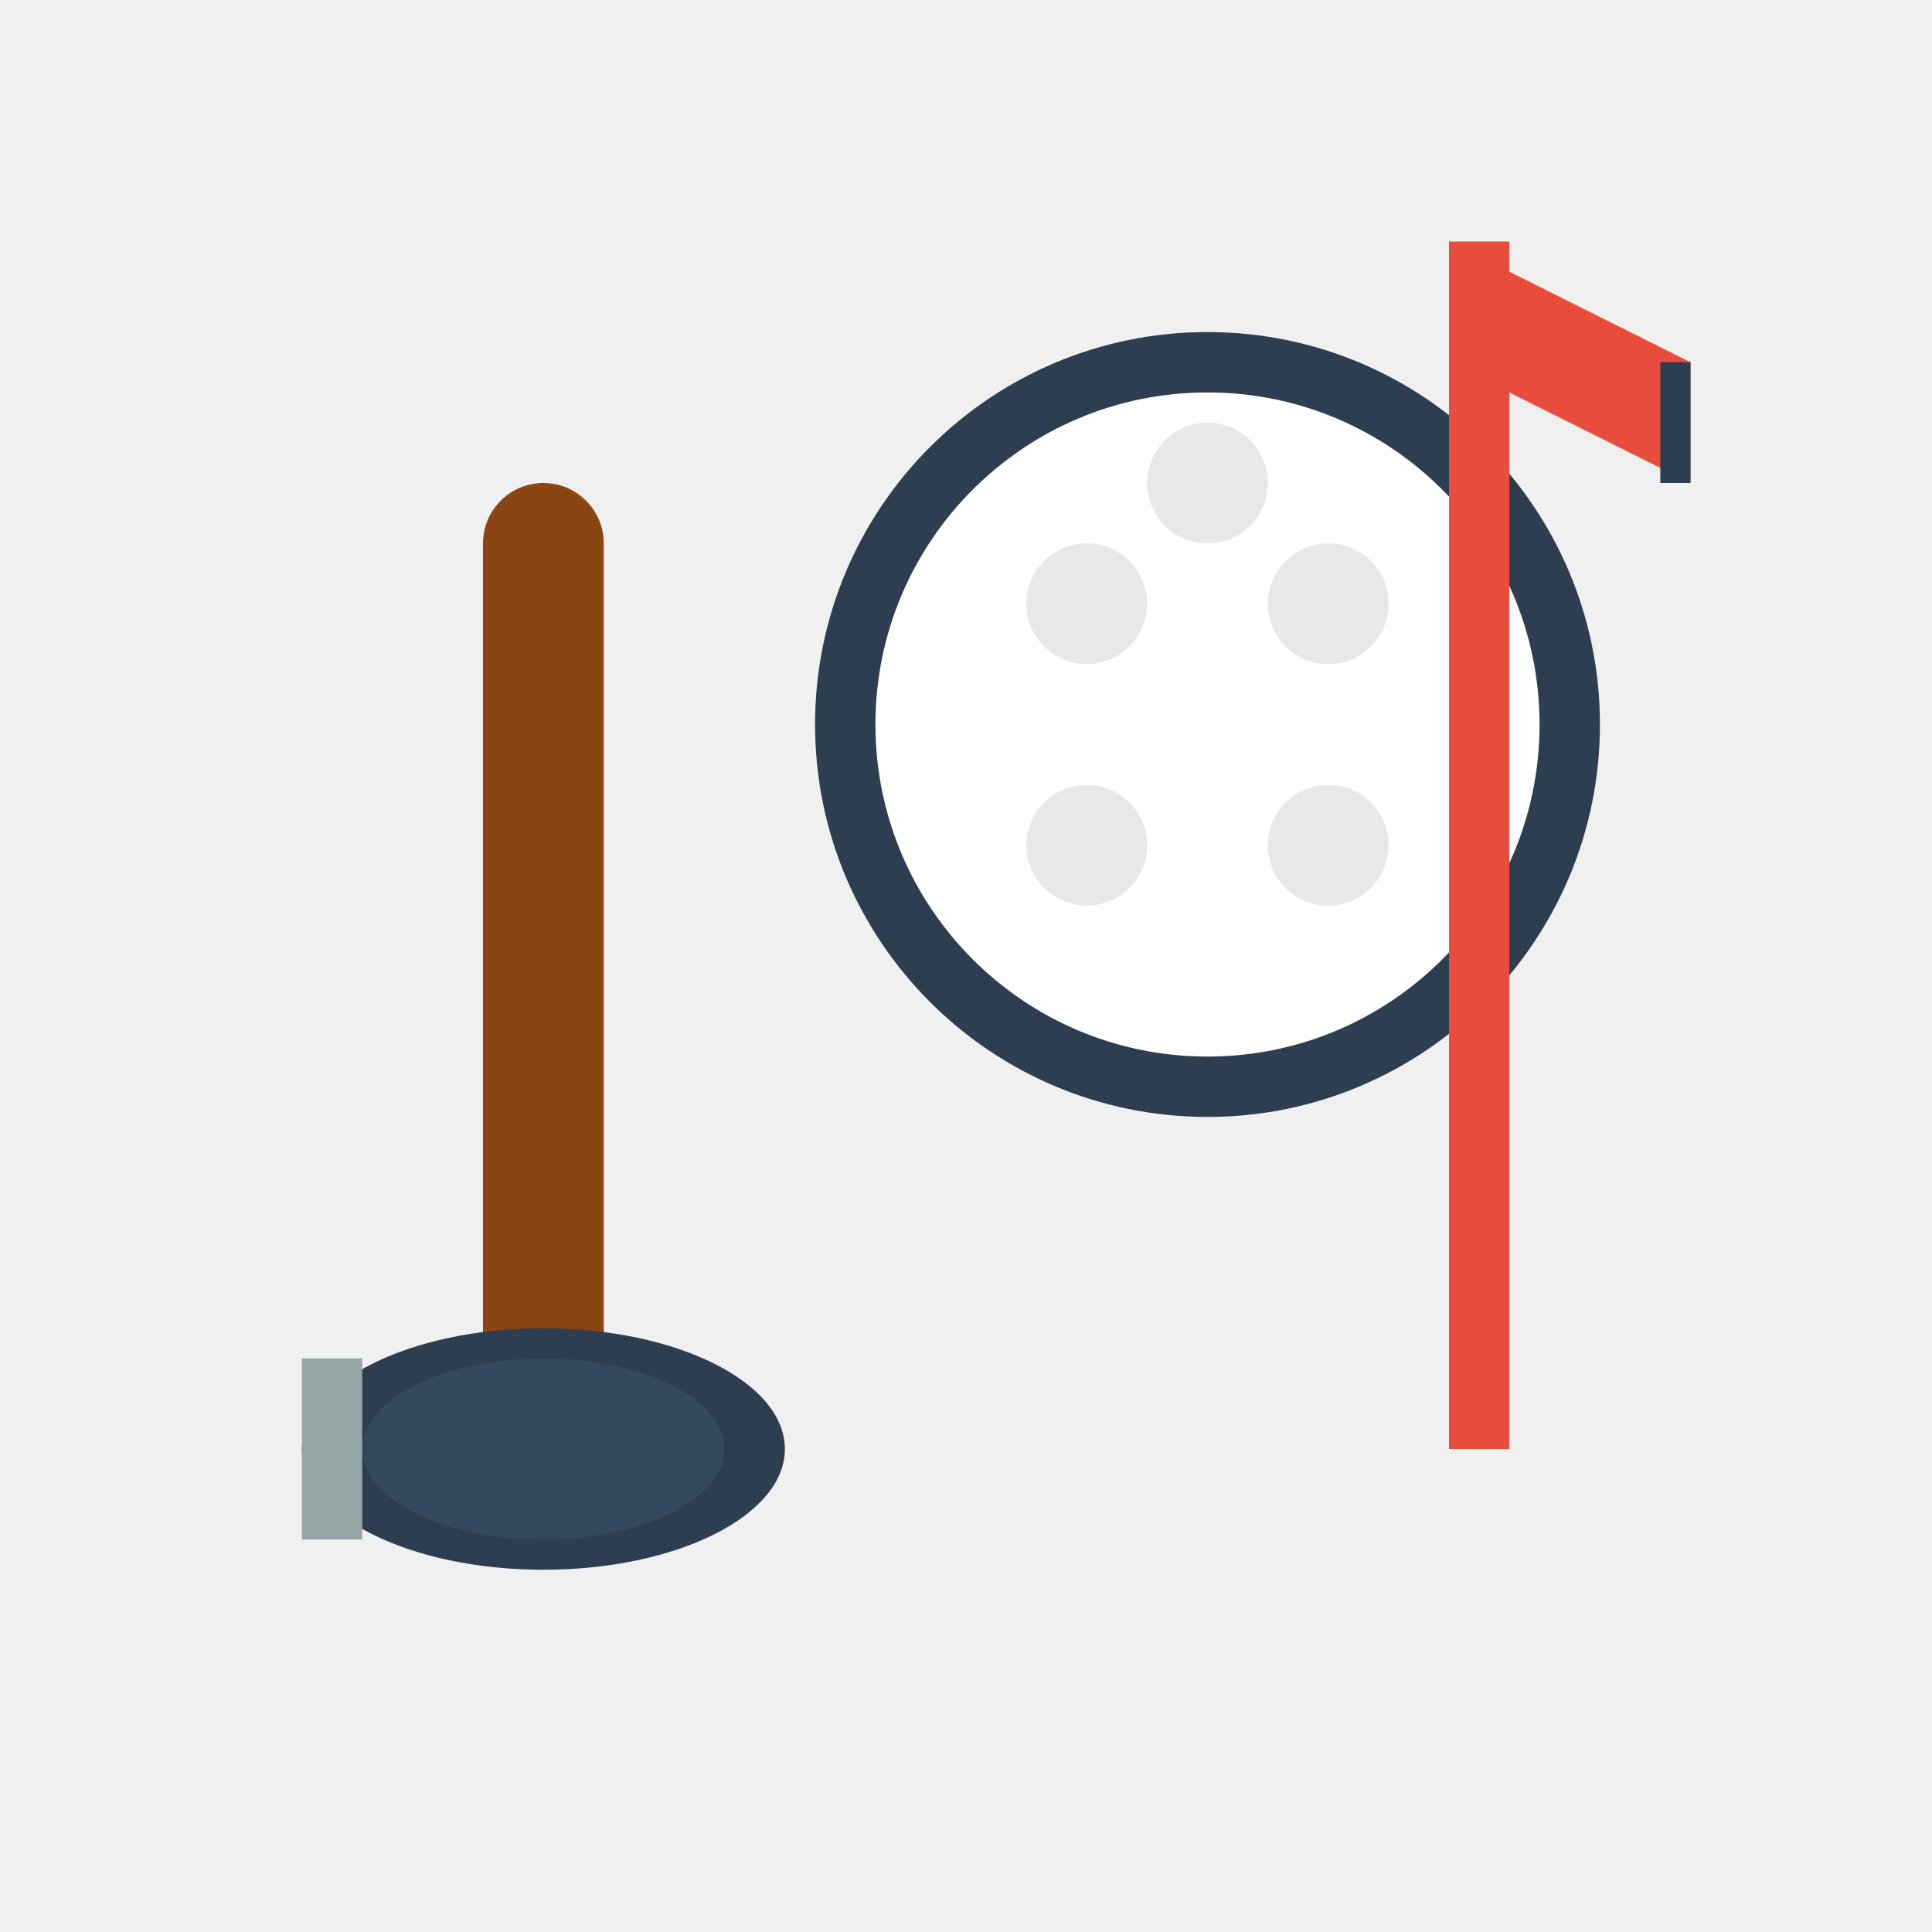
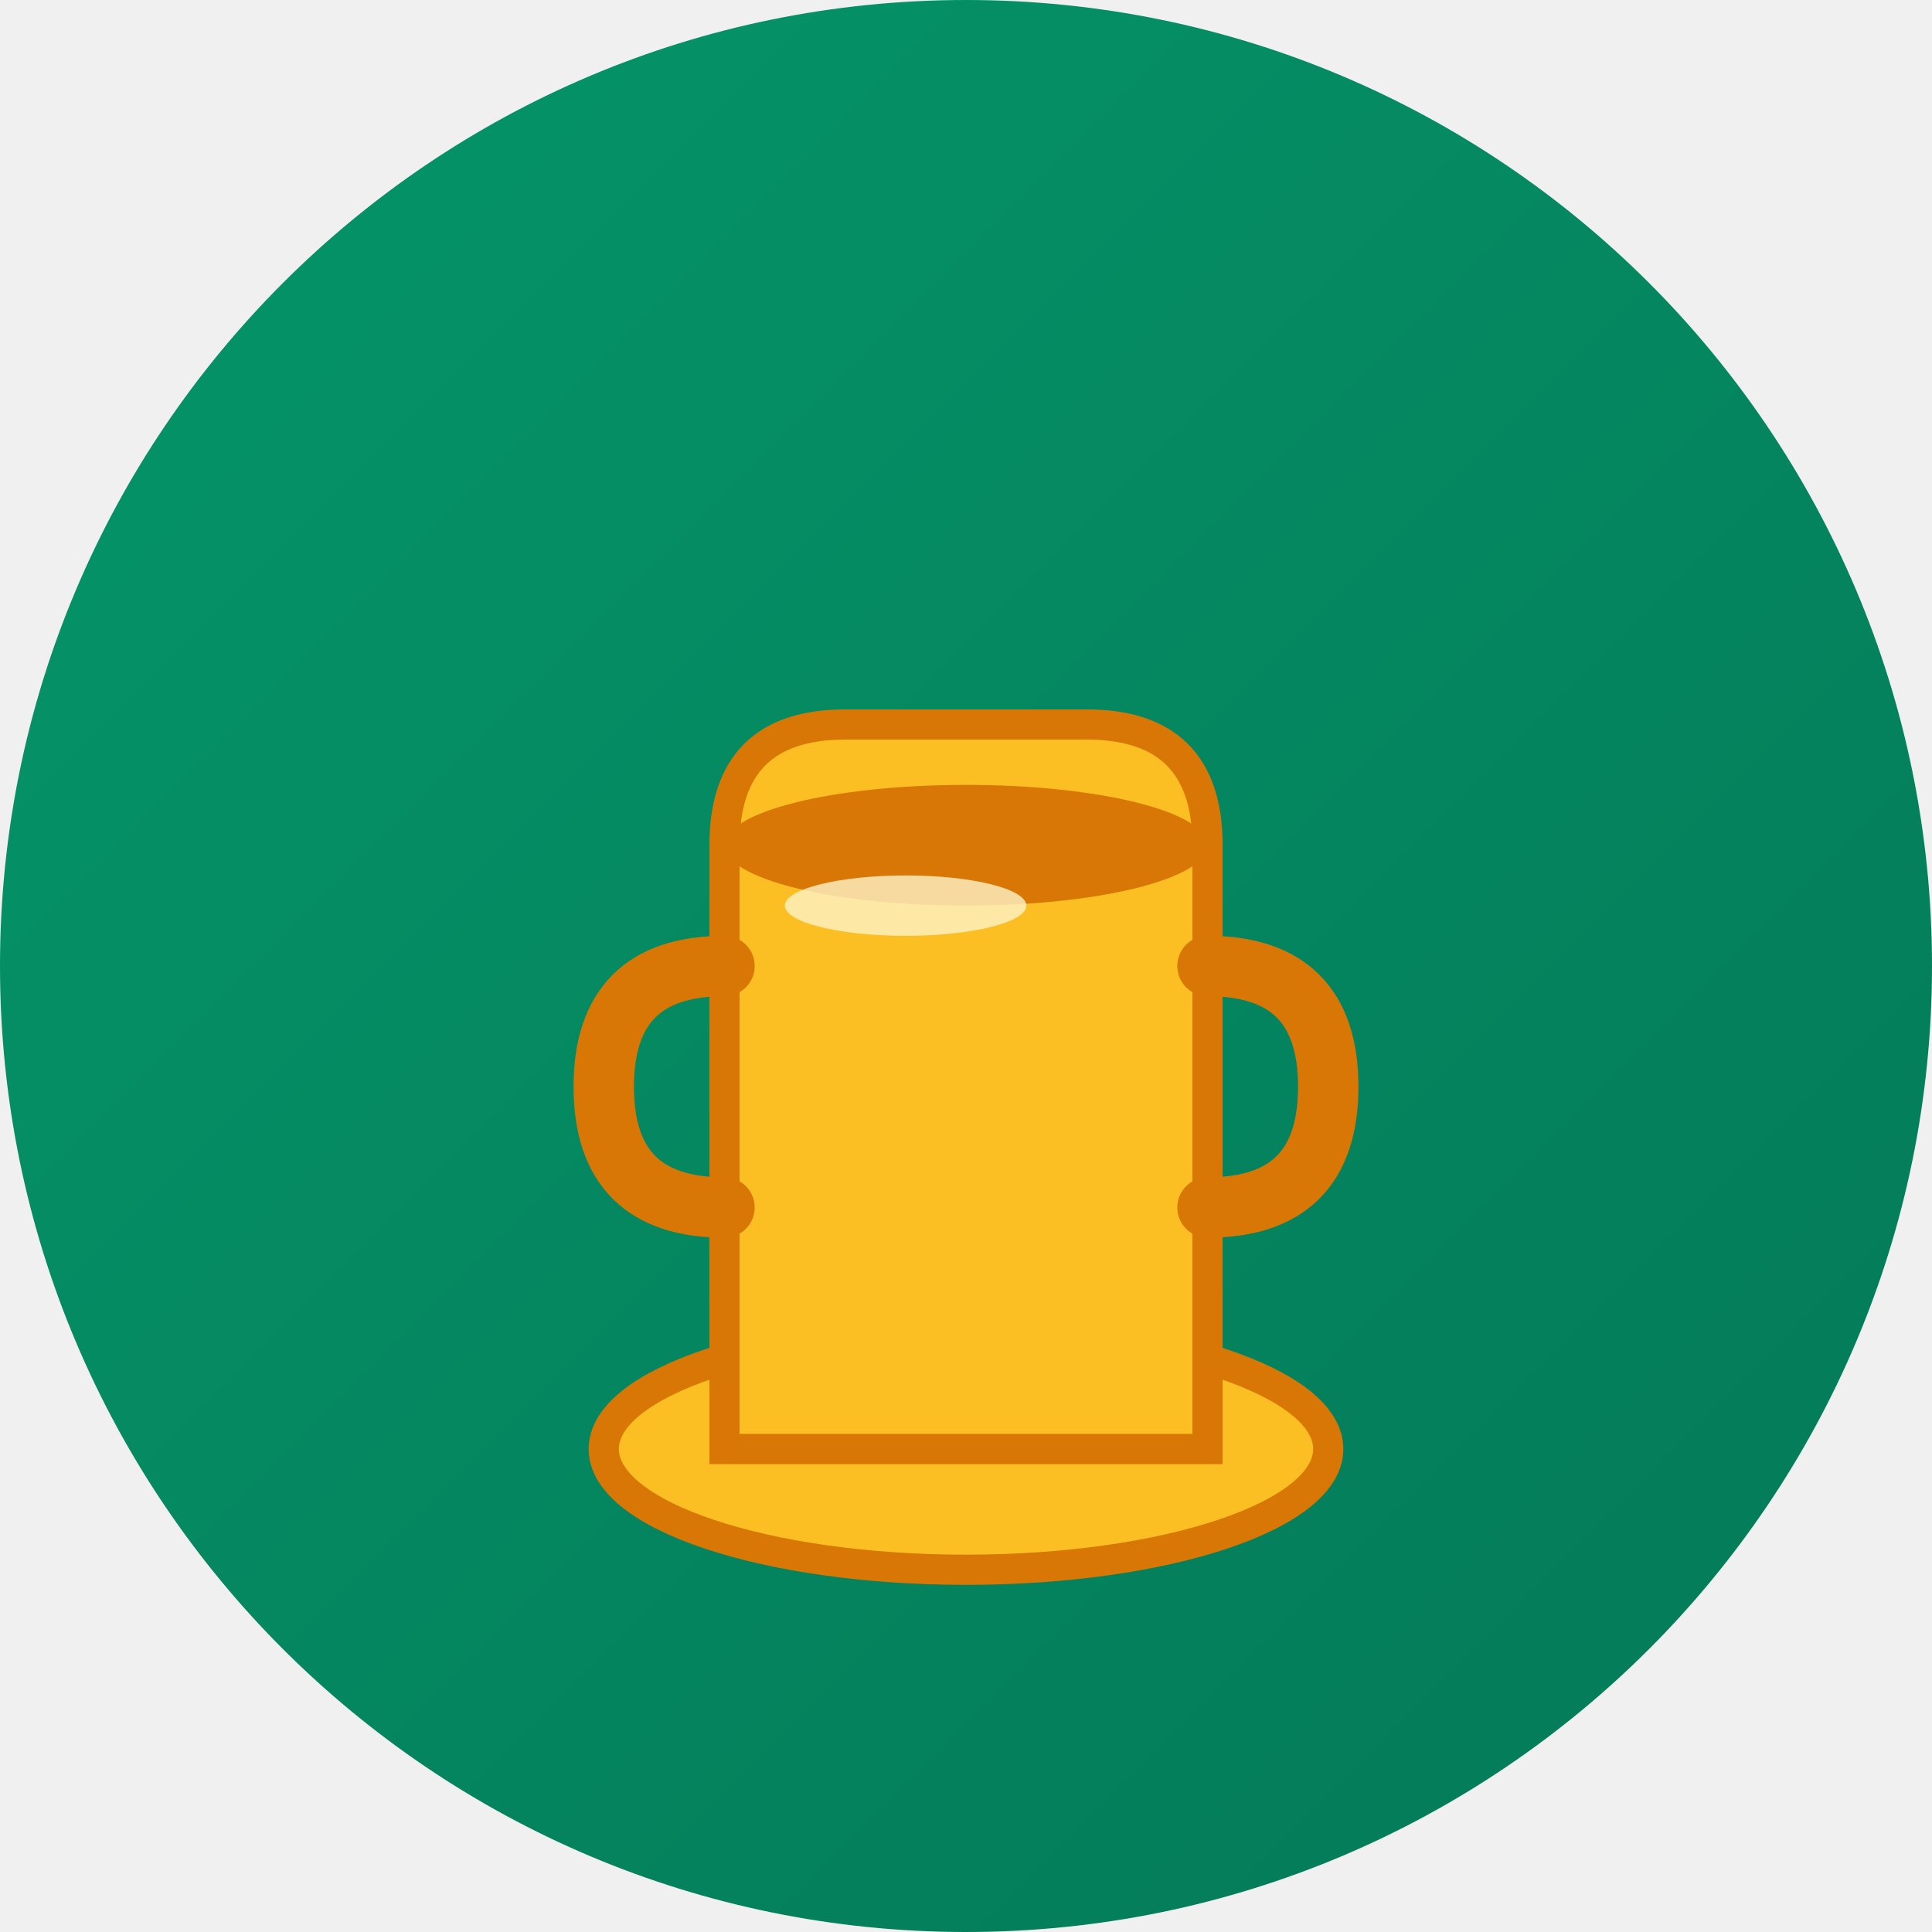
<svg xmlns="http://www.w3.org/2000/svg" viewBox="0 0 32 32" width="32" height="32">
-   <circle cx="20" cy="12" r="6" fill="#ffffff" stroke="#2c3e50" stroke-width="1" />
-   <circle cx="18" cy="10" r="1" fill="#e8e8e8" />
-   <circle cx="22" cy="10" r="1" fill="#e8e8e8" />
-   <circle cx="20" cy="8" r="1" fill="#e8e8e8" />
-   <circle cx="18" cy="14" r="1" fill="#e8e8e8" />
-   <circle cx="22" cy="14" r="1" fill="#e8e8e8" />
-   <rect x="8" y="8" width="2" height="16" fill="#8B4513" rx="1" />
-   <ellipse cx="9" cy="24" rx="4" ry="2" fill="#2c3e50" />
-   <ellipse cx="9" cy="24" rx="3" ry="1.5" fill="#34495e" />
-   <rect x="5" y="22.5" width="1" height="3" fill="#95a5a6" />
-   <rect x="24" y="4" width="1" height="20" fill="#e74c3c" />
-   <polygon points="24,4 28,6 28,8 24,6" fill="#e74c3c" />
-   <rect x="27.5" y="6" width="0.5" height="2" fill="#2c3e50" />
+   <defs>
+     <linearGradient id="greenGradient" x1="0%" y1="0%" x2="100%" y2="100%">
+       <stop offset="0%" style="stop-color:#059669;stop-opacity:1" />
+       <stop offset="100%" style="stop-color:#047857;stop-opacity:1" />
+     </linearGradient>
+   </defs>
+   <circle cx="16" cy="16" r="16" fill="url(#greenGradient)" />
+   <g transform="translate(8, 6)">
+     <ellipse cx="8" cy="18" rx="6" ry="2" fill="#fbbf24" stroke="#d97706" stroke-width="0.5" />
+     <path d="M 4 18 L 4 8 Q 4 6 6 6 L 10 6 Q 12 6 12 8 L 12 18 Z" fill="#fbbf24" stroke="#d97706" stroke-width="0.5" />
+     <path d="M 4 10 Q 2 10 2 12 Q 2 14 4 14" fill="none" stroke="#d97706" stroke-width="1" stroke-linecap="round" />
+     <path d="M 12 10 Q 14 10 14 12 Q 14 14 12 14" fill="none" stroke="#d97706" stroke-width="1" stroke-linecap="round" />
+     <ellipse cx="8" cy="8" rx="4" ry="1" fill="#d97706" />
+     <ellipse cx="7" cy="9" rx="2" ry="0.5" fill="#fef3c7" opacity="0.8" />
+   </g>
</svg>
